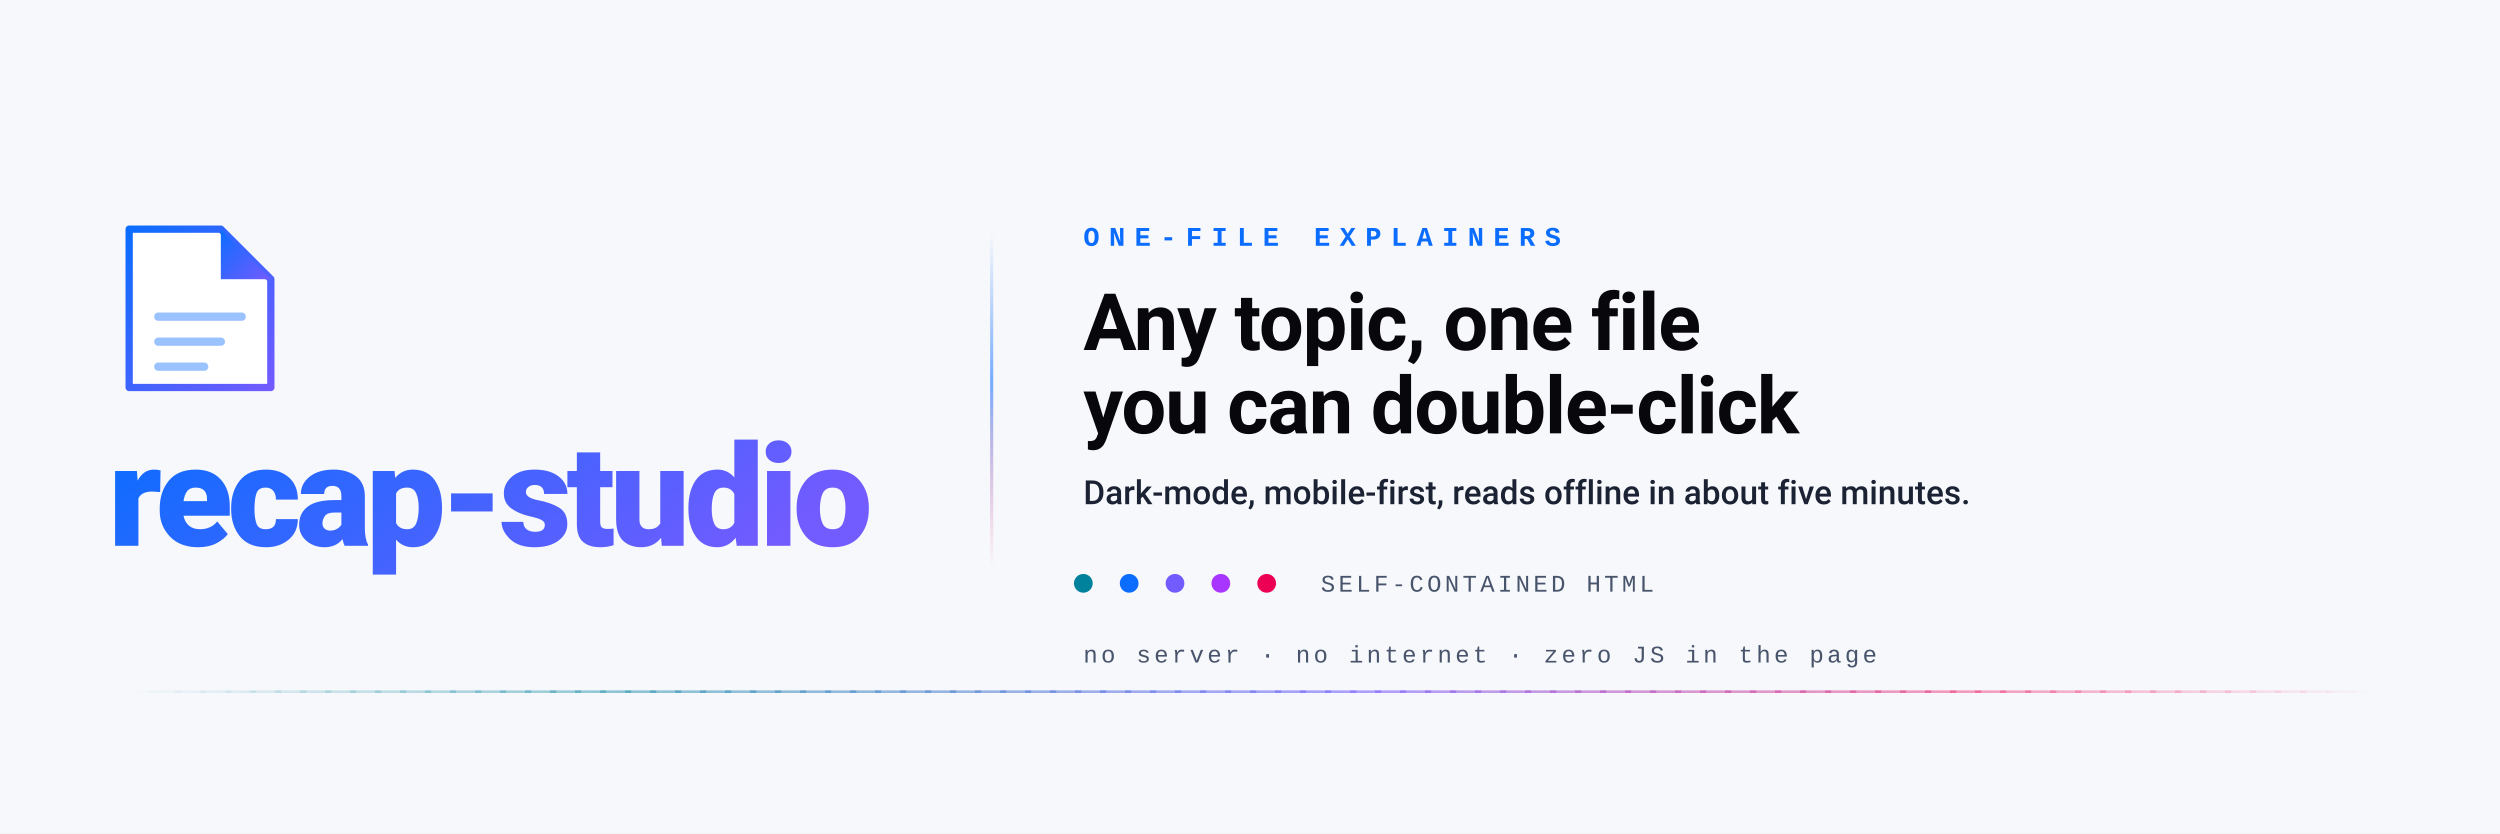
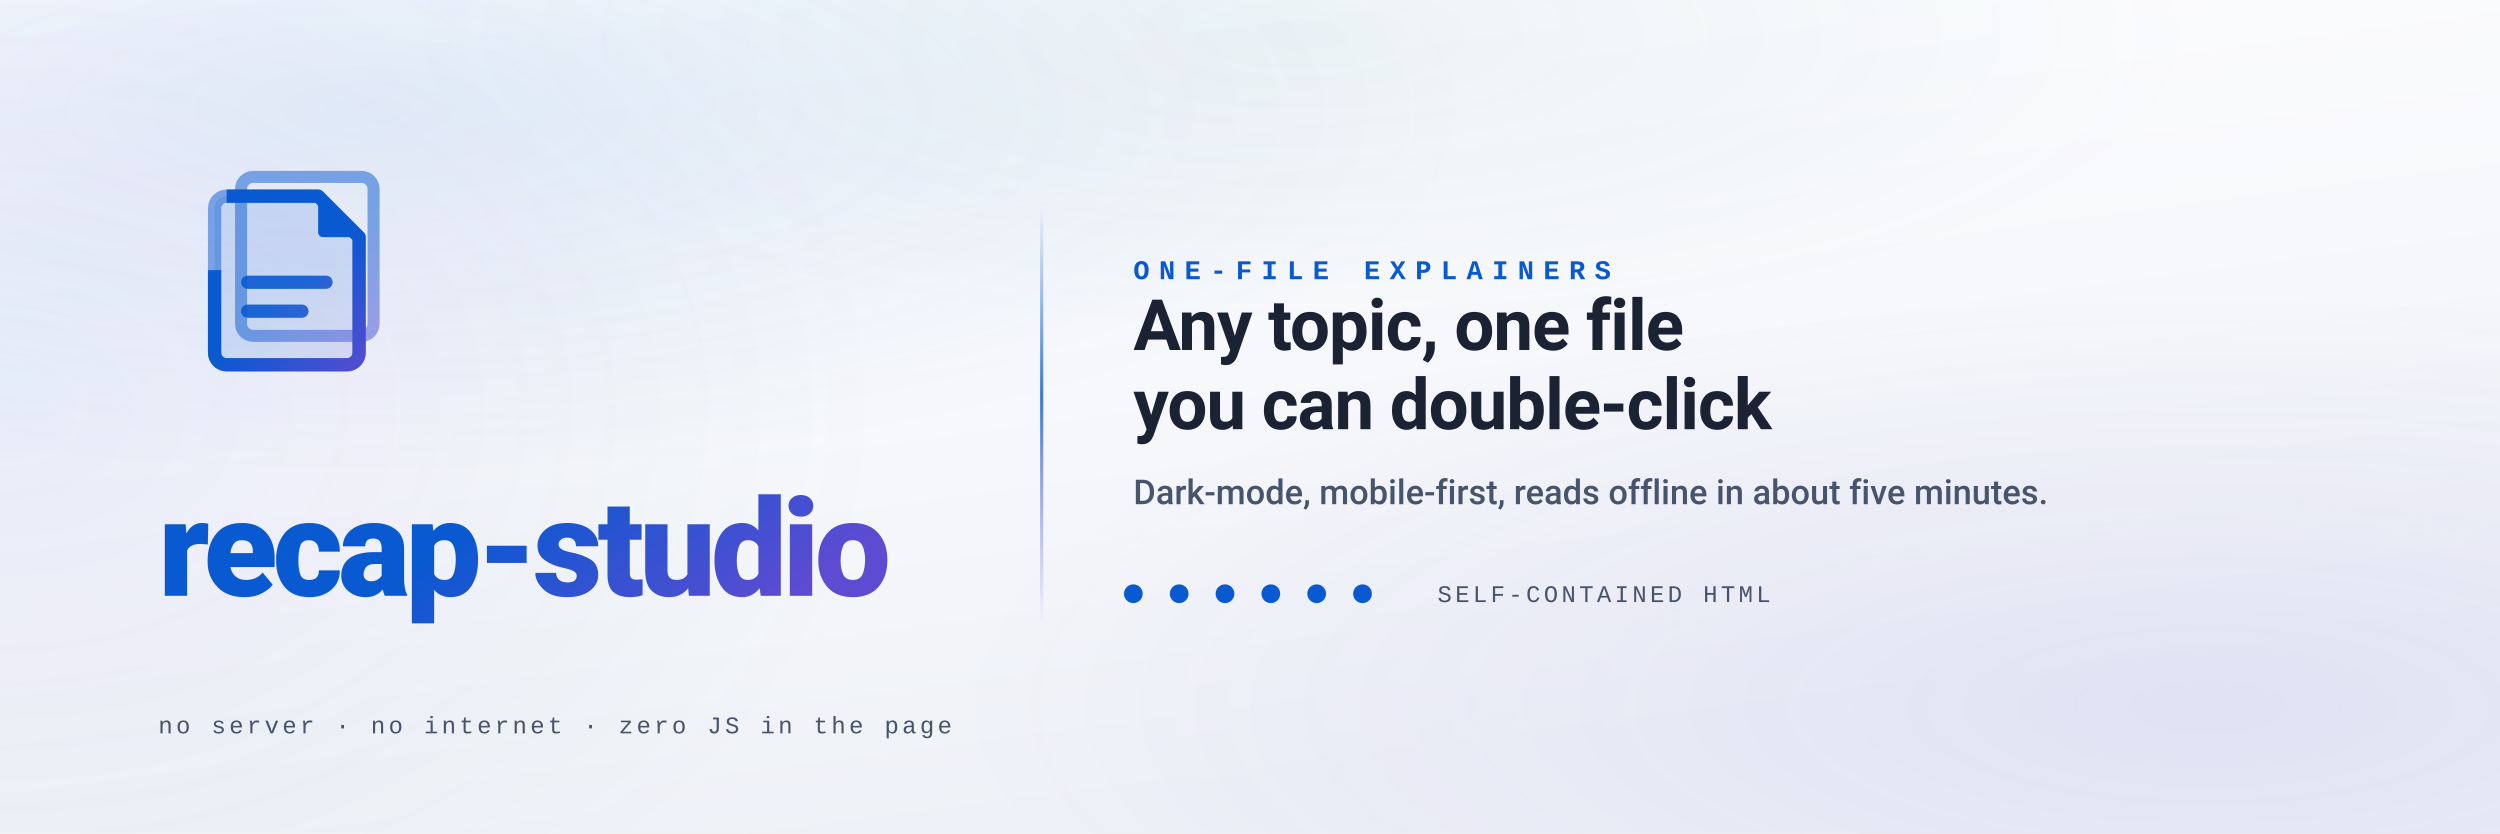
- <svg xmlns="http://www.w3.org/2000/svg" viewBox="0 0 1200 400" fill="none" role="img" aria-label="recap-studio: any topic, one file you can double-click. Dark-mode, mobile-first, reads offline in about five minutes. No server, no internet, zero JS in the page.">
+ <svg xmlns="http://www.w3.org/2000/svg" viewBox="0 0 1200 400" fill="none" role="img" aria-label="recap-studio, one-file explainers: any topic, one file you can double-click">
  <defs>
-     <linearGradient id="rs-hl-brand" x1="0" y1="0" x2="1" y2="0.25" gradientUnits="objectBoundingBox">
-       <stop offset="0%" stop-color="#0B6DFF" />
-       <stop offset="100%" stop-color="#725BFF" />
-       <animateTransform attributeName="gradientTransform" type="translate" values="-0.12 0; 0.12 0; -0.12 0" dur="18s" repeatCount="indefinite" />
+     <linearGradient id="rc-ground" x1="0" y1="0" x2="0.4" y2="1">
+       <stop offset="0%" stop-color="#FFFFFF" />
+       <stop offset="55%" stop-color="#F7F8FB" />
+       <stop offset="100%" stop-color="#EEF1F7" />
    </linearGradient>
-     <linearGradient id="rs-hl-mark" x1="0" y1="0" x2="1" y2="1" gradientUnits="objectBoundingBox">
-       <stop offset="0%" stop-color="#0B6DFF" />
-       <stop offset="100%" stop-color="#725BFF" />
+     <radialGradient id="rc-bloomA" cx="0.15" cy="0.13" r="0.44">
+       <stop offset="0%" stop-color="#0959D1" stop-opacity="0.10" />
+       <stop offset="100%" stop-color="#0959D1" stop-opacity="0" />
+     </radialGradient>
+     <radialGradient id="rc-bloomB" cx="0.88" cy="0.85" r="0.50">
+       <stop offset="0%" stop-color="#5D4BD1" stop-opacity="0.09" />
+       <stop offset="100%" stop-color="#5D4BD1" stop-opacity="0" />
+     </radialGradient>
+     <radialGradient id="rc-bloomC" cx="0.52" cy="0.04" r="0.36">
+       <stop offset="0%" stop-color="#006A80" stop-opacity="0.06" />
+       <stop offset="100%" stop-color="#006A80" stop-opacity="0" />
+     </radialGradient>
+     <radialGradient id="rc-wash" cx="0.5" cy="0.5" r="0.5">
+       <stop offset="0%" stop-color="#0959D1" stop-opacity="0.07" />
+       <stop offset="42%" stop-color="#5D4BD1" stop-opacity="0.043" />
+       <stop offset="76%" stop-color="#006A80" stop-opacity="0.016" />
+       <stop offset="100%" stop-color="#006A80" stop-opacity="0" />
+     </radialGradient>
+     <clipPath id="rc-frame">
+       <rect width="1200" height="400" />
+     </clipPath>
+     <linearGradient id="rc-rule" gradientUnits="userSpaceOnUse" x1="500" y1="100" x2="500" y2="300">
+       <stop offset="0%" stop-color="#0959D1" stop-opacity="0" />
+       <stop offset="45%" stop-color="#0959D1" stop-opacity="0.8" />
+       <stop offset="100%" stop-color="#5D4BD1" stop-opacity="0" />
    </linearGradient>
-     <linearGradient id="rs-hl-rule" gradientUnits="userSpaceOnUse" x1="476" y1="112" x2="476" y2="272">
-       <stop offset="0%" stop-color="#0B6DFF" stop-opacity="0" />
-       <stop offset="45%" stop-color="#0B6DFF" stop-opacity="0.55" />
-       <stop offset="100%" stop-color="#EB0054" stop-opacity="0" />
+     <linearGradient id="rc-ink" gradientUnits="userSpaceOnUse" x1="62" y1="60" x2="200" y2="210">
+       <stop class="rck1" offset="0%" stop-color="#0959D1" />
+       <stop class="rck2" offset="52%" stop-color="#0959D1" />
+       <stop class="rck3" offset="100%" stop-color="#5D4BD1" />
    </linearGradient>
-     <linearGradient id="rs-hl-horizon" gradientUnits="userSpaceOnUse" x1="60" y1="332" x2="1140" y2="332">
-       <stop offset="0%" stop-color="#00819C" stop-opacity="0" />
-       <stop offset="22%" stop-color="#00819C" stop-opacity="0.45" />
-       <stop offset="55%" stop-color="#725BFF" stop-opacity="0.6" />
-       <stop offset="82%" stop-color="#EB0054" stop-opacity="0.4" />
-       <stop offset="100%" stop-color="#EB0054" stop-opacity="0" />
+     <linearGradient id="rc-word" x1="0" y1="0" x2="1" y2="0.25">
+       <stop class="rck1" offset="0%" stop-color="#0959D1" />
+       <stop class="rck2" offset="46%" stop-color="#0959D1" />
+       <stop class="rck3" offset="100%" stop-color="#5D4BD1" />
    </linearGradient>
-     <linearGradient id="rs-hl-gridfade" gradientUnits="userSpaceOnUse" x1="0" y1="332" x2="0" y2="400">
-       <stop offset="0%" stop-color="#0B6DFF" stop-opacity="0.45" />
-       <stop offset="55%" stop-color="#725BFF" stop-opacity="0.22" />
-       <stop offset="100%" stop-color="#EB0054" stop-opacity="0.05" />
-     </linearGradient>
-     <linearGradient id="rs-hl-sheen" x1="0" y1="0" x2="1" y2="0">
-       <stop offset="0%" stop-color="#FFFFFF" stop-opacity="0" />
-       <stop offset="50%" stop-color="#FFFFFF" stop-opacity="0.75" />
-       <stop offset="100%" stop-color="#FFFFFF" stop-opacity="0" />
-     </linearGradient>
-     <clipPath id="rs-hl-gridclip">
-       <rect x="0" y="332" width="1200" height="68" />
-     </clipPath>
-     <clipPath id="rs-hl-wordclip">
-       <text x="52" y="262" font-family="system-ui, -apple-system, 'Segoe UI', Roboto, 'Helvetica Neue', Arial, sans-serif" font-size="68" font-weight="800" letter-spacing="-2.5">recap-studio</text>
-     </clipPath>
  </defs>
  <style>
    .disp { font-family: system-ui, -apple-system, 'Segoe UI', Roboto, 'Helvetica Neue', Arial, sans-serif; }
    .mono { font-family: ui-monospace, SFMono-Regular, 'SF Mono', Menlo, Consolas, 'Liberation Mono', monospace; }
-     .eyebrow { font-size: 13px; font-weight: 600; letter-spacing: 4.5px; fill: #0B6DFF; }
-     .head    { font-size: 38px; font-weight: 700; fill: #07070C; letter-spacing: -0.5px; }
-     .sub     { font-size: 16px; font-weight: 500; fill: #1A2233; }
+     .eyebrow { font-size: 13px; font-weight: 600; letter-spacing: 4.5px; fill: #0959D1; }
+     .head    { font-size: 34px; font-weight: 700; fill: #1A2233; letter-spacing: -0.5px; }
+     .sub     { font-size: 16.5px; font-weight: 500; fill: #48546B; }
    .tag     { font-size: 11.5px; letter-spacing: 1.6px; fill: #48546B; }
- 
-     @keyframes rs-hl-flow { to { stroke-dashoffset: -240; } }
-     .flowline { animation: rs-hl-flow 14s linear infinite; }
- 
-     @keyframes rs-hl-pip { 0%,100% { opacity: 0.45; } 50% { opacity: 1; } }
-     .d1 { animation: rs-hl-pip 5s ease-in-out infinite 0s; }
-     .d2 { animation: rs-hl-pip 5s ease-in-out infinite 0.35s; }
-     .d3 { animation: rs-hl-pip 5s ease-in-out infinite 0.7s; }
-     .d4 { animation: rs-hl-pip 5s ease-in-out infinite 1.05s; }
-     .d5 { animation: rs-hl-pip 5s ease-in-out infinite 1.4s; }
- 
-     @keyframes rs-hl-sheen {
-       0%   { transform: translateX(0); }
-       34%  { transform: translateX(820px); }
-       100% { transform: translateX(820px); }
-     }
-     .sheen { animation: rs-hl-sheen 7.5s linear infinite; }
- 
+     .chip    { font-size: 11.5px; letter-spacing: 1.2px; fill: #48546B; }
+     @keyframes rc-breathe { 0%,100% { opacity:0.72; } 50% { opacity:1; } }
+     .rcbloom { animation: rc-breathe 11s ease-in-out infinite; }
+     @keyframes rc-sweep { 0% { transform: translateX(-360px); } 100% { transform: translateX(1560px); } }
+     .rcwash { animation: rc-sweep 17s cubic-bezier(.5,0,.5,1) infinite; }
+     @keyframes rc-pip { 0%,100% { opacity: 0.5; } 50% { opacity: 1; } }
+     .rcp1 { animation: rc-pip 5s ease-in-out infinite 0.0s; }
+     .rcp2 { animation: rc-pip 5s ease-in-out infinite 0.35s; }
+     .rcp3 { animation: rc-pip 5s ease-in-out infinite 0.7s; }
+     .rcp4 { animation: rc-pip 5s ease-in-out infinite 1.05s; }
+     .rcp5 { animation: rc-pip 5s ease-in-out infinite 1.4s; }
+     .rcp6 { animation: rc-pip 5s ease-in-out infinite 1.75s; }
+     @keyframes rc-flow { to { stroke-dashoffset: -1000; } }
+     .rcedge { stroke-dasharray: 420 580; animation: rc-flow 8s linear infinite; }
+     @keyframes rc-stack { 0%,100% { transform: translate(0,0); } 50% { transform: translate(4px,-8px); } }
+     .rcstack { animation: rc-stack 8s ease-in-out infinite; }
+     @keyframes rc-fold { 0%,14% { opacity: 0.25; } 46%,86% { opacity: 1; } 100% { opacity: 0.25; } }
+     .rcfold { animation: rc-fold 8s cubic-bezier(.3,0,.2,1) infinite; }
+     @keyframes rc-k1 { 0%,100% { stop-color:#0959D1; } 50% { stop-color:#5D4BD1; } }
+     @keyframes rc-k2 { 0%,100% { stop-color:#0959D1; } 50% { stop-color:#0959D1; } }
+     @keyframes rc-k3 { 0%,100% { stop-color:#5D4BD1; } 50% { stop-color:#8A2CD1; } }
+     .rck1 { animation: rc-k1 15s ease-in-out infinite; }
+     .rck2 { animation: rc-k2 15s ease-in-out infinite; }
+     .rck3 { animation: rc-k3 15s ease-in-out infinite; }
    @media (prefers-reduced-motion: reduce) { * { animation: none !important; } }
  </style>
-   <rect width="1200" height="400" fill="#F7F8FB" />
-   <g id="grid" clip-path="url(#rs-hl-gridclip)" opacity="0">
-     <g stroke="url(#rs-hl-gridfade)" stroke-width="1" fill="none">
-       <path d="M600 332 L-1180 400" />
-       <path d="M600 332 L-560 400" />
-       <path d="M600 332 L-190 400" />
-       <path d="M600 332 L40 400" />
-       <path d="M600 332 L200 400" />
-       <path d="M600 332 L320 400" />
-       <path d="M600 332 L415 400" />
-       <path d="M600 332 L490 400" />
-       <path d="M600 332 L548 400" />
-       <path d="M600 332 L600 400" />
-       <path d="M600 332 L652 400" />
-       <path d="M600 332 L710 400" />
-       <path d="M600 332 L785 400" />
-       <path d="M600 332 L880 400" />
-       <path d="M600 332 L1000 400" />
-       <path d="M600 332 L1160 400" />
-       <path d="M600 332 L1390 400" />
-       <path d="M600 332 L1760 400" />
-       <path d="M600 332 L2380 400" />
-     </g>
-     <g stroke="url(#rs-hl-gridfade)" stroke-width="1" fill="none">
-       <line x1="0" y1="335" x2="1200" y2="335" />
-       <line x1="0" y1="339.5" x2="1200" y2="339.5" />
-       <line x1="0" y1="345.5" x2="1200" y2="345.5" />
-       <line x1="0" y1="353.5" x2="1200" y2="353.5" />
-       <line x1="0" y1="364" x2="1200" y2="364" />
-       <line x1="0" y1="378" x2="1200" y2="378" />
-       <line x1="0" y1="396" x2="1200" y2="396" />
+   <rect width="1200" height="400" fill="url(#rc-ground)" />
+   <g class="rcbloom">
+     <rect width="1200" height="400" fill="url(#rc-bloomA)" />
+     <rect width="1200" height="400" fill="url(#rc-bloomB)" />
+     <rect width="1200" height="400" fill="url(#rc-bloomC)" />
+   </g>
+   <g clip-path="url(#rc-frame)">
+     <g transform="translate(0,196)">
+       <ellipse class="rcwash" cx="0" cy="0" rx="430" ry="300" fill="url(#rc-wash)" />
    </g>
  </g>
-   <g opacity="0.95">
-     <line x1="60" y1="332" x2="1140" y2="332" stroke="url(#rs-hl-horizon)" stroke-width="1.25" />
-     <line class="flowline" x1="60" y1="332" x2="1140" y2="332" stroke="url(#rs-hl-horizon)" stroke-width="1.25" stroke-dasharray="3 9" opacity="0.85" />
-   </g>
-   <g transform="translate(52,104)">
-     <path d="M10 6 H54 L78 30 V82 H10 Z" fill="#FFFFFF" stroke="url(#rs-hl-mark)" stroke-width="3.5" stroke-linejoin="round" />
-     <path d="M54 6 L78 30 H54 Z" fill="url(#rs-hl-mark)" />
-     <g fill="#0B6DFF" opacity="0.42">
-       <rect x="22" y="46" width="44" height="4" rx="2" />
-       <rect x="22" y="58" width="34" height="4" rx="2" />
-       <rect x="22" y="70" width="26" height="4" rx="2" />
+   <g transform="translate(66,56) scale(0.5781)">
+     <g class="rcstack" opacity="0.5">
+       <rect x="86" y="50" width="110" height="132" rx="10" fill="none" stroke="url(#rc-ink)" stroke-width="10" />
+     </g>
+     <path d="M74 66 H150 L184 100 V196 A10 10 0 0 1 174 206 H74 A10 10 0 0 1 64 196 V76 A10 10 0 0 1 74 66 Z" fill="url(#rc-ink)" fill-opacity="0.14" stroke="url(#rc-ink)" stroke-opacity="0.5" stroke-width="11" stroke-linejoin="round" />
+     <g>
+       <path class="rcedge" d="M74 66 H150 L184 100 V196 A10 10 0 0 1 174 206 H74 A10 10 0 0 1 64 196 V76 A10 10 0 0 1 74 66 Z" pathLength="1000" fill="none" stroke="url(#rc-ink)" stroke-width="11" stroke-linejoin="round" />
+     </g>
+     <g class="rcfold">
+       <path d="M150 66 L184 100 H154 A4 4 0 0 1 150 96 Z" fill="url(#rc-ink)" />
+     </g>
+     <g opacity="0.9" fill="url(#rc-ink)">
+       <rect x="86" y="132" width="76" height="11" rx="5.5" />
+       <rect x="86" y="156" width="56" height="11" rx="5.5" />
    </g>
  </g>
-   <text class="disp" x="52" y="262" font-size="68" font-weight="800" letter-spacing="-2.5" fill="url(#rs-hl-brand)">recap-studio</text>
-   <g clip-path="url(#rs-hl-wordclip)">
-     <g transform="skewX(-18)">
-       <rect class="sheen" x="-220" y="180" width="90" height="110" fill="url(#rs-hl-sheen)" opacity="0.7" />
+   <g>
+     <text class="disp" x="76" y="286" font-size="65" font-weight="800" letter-spacing="-2.3" fill="url(#rc-word)">recap-studio</text>
+   </g>
+   <line x1="500" y1="100" x2="500" y2="300" stroke="url(#rc-rule)" stroke-width="1.5" />
+   <g transform="translate(544,0)">
+     <text class="mono eyebrow" x="0" y="134">ONE-FILE EXPLAINERS</text>
+     <text class="disp head" x="0" y="168">Any topic, one file</text>
+     <text class="disp head" x="0" y="206">you can double-click</text>
+     <text class="disp sub" x="0" y="242">Dark-mode, mobile-first, reads offline in about five minutes.</text>
+     <g transform="translate(0,285)">
+       <g class="rcp1">
+         <circle cx="0" cy="0" r="4.5" fill="#0959D1" />
+       </g>
+       <g class="rcp2">
+         <circle cx="22" cy="0" r="4.5" fill="#0959D1" />
+       </g>
+       <g class="rcp3">
+         <circle cx="44" cy="0" r="4.5" fill="#0959D1" />
+       </g>
+       <g class="rcp4">
+         <circle cx="66" cy="0" r="4.5" fill="#0959D1" />
+       </g>
+       <g class="rcp5">
+         <circle cx="88" cy="0" r="4.5" fill="#0959D1" />
+       </g>
+       <g class="rcp6">
+         <circle cx="110" cy="0" r="4.5" fill="#0959D1" />
+       </g>
+       <text class="mono tag" x="146" y="4">SELF-CONTAINED HTML</text>
    </g>
  </g>
-   <line x1="476" y1="112" x2="476" y2="272" stroke="url(#rs-hl-rule)" stroke-width="1.5" />
-   <g transform="translate(520,0)">
-     <text class="mono eyebrow" x="0" y="118">ONE-FILE EXPLAINERS</text>
-     <text class="disp head" x="0" y="168">Any topic, one file</text>
-     <text class="disp head" x="0" y="208">you can double-click</text>
-     <text class="disp sub" x="0" y="242">Dark-mode, mobile-first, reads offline in about five minutes.</text>
-     <g transform="translate(0,280)">
-       <g class="d1">
-         <circle cx="0" cy="0" r="4.5" fill="#00819C" />
-       </g>
-       <g class="d2">
-         <circle cx="22" cy="0" r="4.5" fill="#0B6DFF" />
-       </g>
-       <g class="d3">
-         <circle cx="44" cy="0" r="4.5" fill="#725BFF" />
-       </g>
-       <g class="d4">
-         <circle cx="66" cy="0" r="4.5" fill="#A836FF" />
-       </g>
-       <g class="d5">
-         <circle cx="88" cy="0" r="4.5" fill="#EB0054" />
-       </g>
-       <text class="mono tag" x="114" y="4">SELF-CONTAINED HTML</text>
-     </g>
-     <text class="mono tag" x="0" y="318">no server  ·  no internet  ·  zero JS in the page</text>
-   </g>
+   <text class="mono tag" x="76" y="352">no server  ·  no internet  ·  zero JS in the page</text>
</svg>
